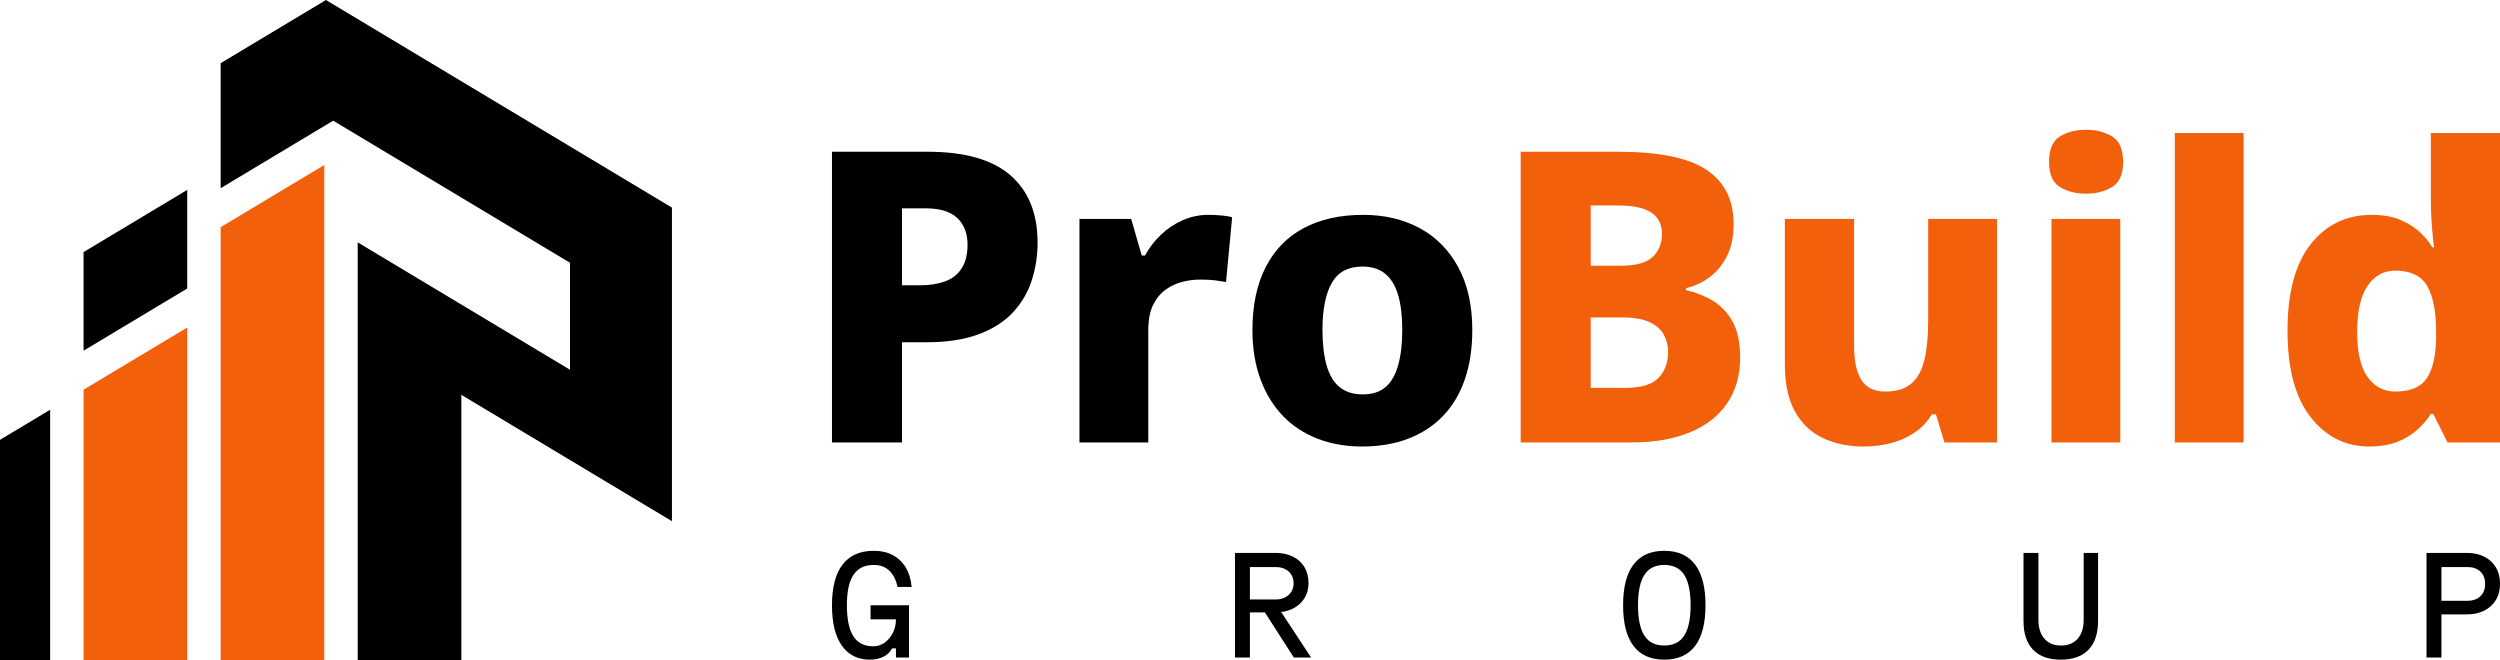
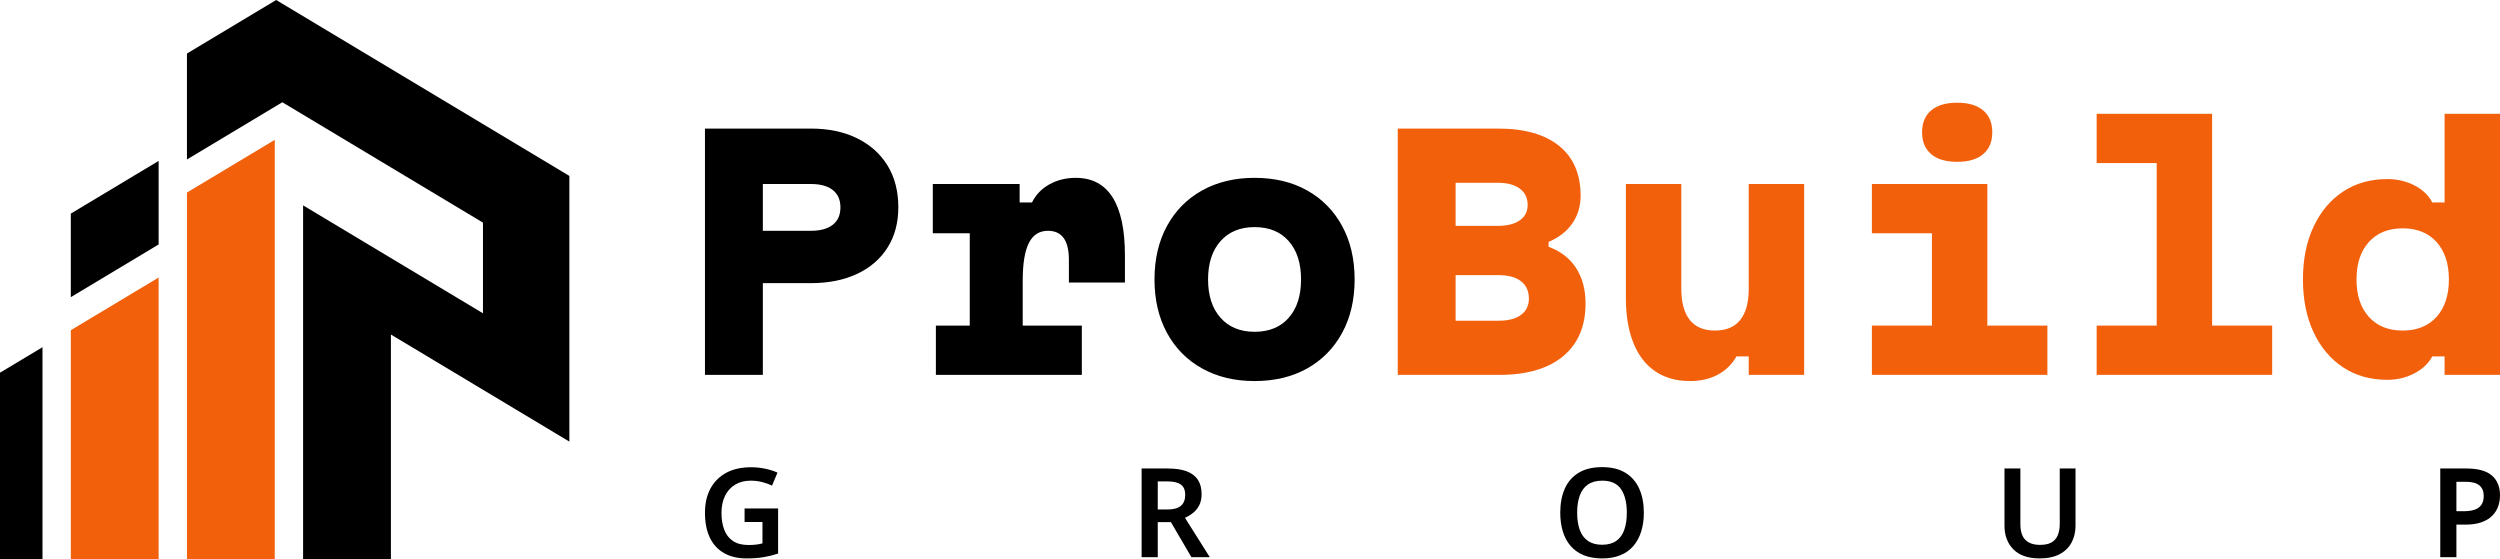
- <svg xmlns="http://www.w3.org/2000/svg" viewBox="0 0 344 90.77" width="344" height="90.77" role="img" aria-label="ProBuild Group">
+ <svg xmlns="http://www.w3.org/2000/svg" viewBox="0 0 405.98 90.68" width="405.98" height="90.68" role="img" aria-label="ProBuild Group">
  <g transform="translate(0 0) scale(0.23) translate(0 -7)">
    <path fill="#F2600C" d="M50 240.124L112 202.924L112 409L50 409Z" />
    <path fill="#F2600C" d="M132 142.924L194 105.724L194 409L132 409Z" />
    <path fill="#000000" fill-rule="evenodd" d="M0 270.124L30 252.124L30 409L0 409Z M50 157.8L112 120.6L112 179.6L50 216.8Z M132 44.8L195 7L402 131.2L402 318.8L276 243.2L276 409L214 409L214 152L341 228.2L341 164.2L199.333 79.2L132 119.6Z" />
  </g>
-   <path fill="#000000" d="M127.645 20.88Q135.32 20.88 139.046 24.129Q142.771 27.379 142.771 33.373Q142.771 36.062 141.987 38.527Q141.203 40.992 139.438 42.925Q137.673 44.858 134.704 45.978Q131.735 47.098 127.421 47.098H124.116V60.88H114.48V20.88ZM127.365 28.667H124.116V39.255H126.637Q128.542 39.255 130.026 38.723Q131.511 38.191 132.323 36.93Q133.135 35.67 133.135 33.653Q133.135 31.356 131.735 30.012Q130.334 28.667 127.365 28.667ZM166.237 29.563Q167.133 29.563 168.086 29.648Q169.038 29.732 169.542 29.9L168.702 38.807Q168.086 38.695 167.273 38.583Q166.461 38.471 165.116 38.471Q163.94 38.471 162.707 38.779Q161.475 39.087 160.411 39.844Q159.346 40.6 158.674 41.944Q158.002 43.289 158.002 45.474V60.88H148.534V30.124H155.649L157.105 35.166H157.553Q158.394 33.597 159.738 32.309Q161.083 31.02 162.763 30.292Q164.444 29.563 166.237 29.563ZM202.588 45.418Q202.588 49.227 201.551 52.225Q200.515 55.222 198.526 57.267Q196.537 59.311 193.736 60.376Q190.935 61.44 187.405 61.44Q184.1 61.44 181.327 60.376Q178.554 59.311 176.565 57.267Q174.576 55.222 173.456 52.225Q172.335 49.227 172.335 45.418Q172.335 40.32 174.156 36.762Q175.977 33.205 179.394 31.384Q182.812 29.563 187.574 29.563Q191.943 29.563 195.333 31.384Q198.722 33.205 200.655 36.762Q202.588 40.32 202.588 45.418ZM181.971 45.418Q181.971 48.219 182.532 50.236Q183.092 52.253 184.324 53.261Q185.557 54.269 187.518 54.269Q189.478 54.269 190.655 53.261Q191.831 52.253 192.391 50.236Q192.952 48.219 192.952 45.418Q192.952 42.561 192.391 40.628Q191.831 38.695 190.627 37.687Q189.422 36.678 187.462 36.678Q184.548 36.678 183.26 38.919Q181.971 41.16 181.971 45.418Z" />
-   <path fill="#F2600C" d="M222.692 20.88Q231.095 20.88 234.821 23.373Q238.546 25.866 238.546 30.852Q238.546 33.429 237.622 35.25Q236.697 37.07 235.213 38.163Q233.728 39.255 231.991 39.648V39.928Q233.84 40.32 235.549 41.3Q237.258 42.281 238.35 44.157Q239.442 46.034 239.442 49.227Q239.442 52.869 237.65 55.502Q235.857 58.135 232.496 59.507Q229.134 60.88 224.541 60.88H209.246V20.88ZM222.972 36.566Q226.165 36.566 227.426 35.334Q228.686 34.101 228.686 32.197Q228.686 30.236 227.23 29.255Q225.773 28.275 222.636 28.275H218.882V36.566ZM218.882 43.681V53.373H223.588Q226.893 53.373 228.21 52Q229.526 50.628 229.526 48.443Q229.526 47.155 228.966 46.09Q228.406 45.026 227.034 44.353Q225.661 43.681 223.308 43.681ZM274.785 30.124V60.88H267.558L266.381 57.014H265.821Q264.869 58.583 263.384 59.563Q261.9 60.544 260.135 60.992Q258.37 61.44 256.409 61.44Q253.272 61.44 250.807 60.264Q248.342 59.087 246.97 56.594Q245.597 54.101 245.597 50.18V30.124H255.121V47.547Q255.121 50.684 256.129 52.281Q257.138 53.877 259.435 53.877Q261.732 53.877 263.02 52.757Q264.309 51.636 264.813 49.451Q265.317 47.267 265.317 44.073V30.124ZM291.752 30.124V60.88H282.284V30.124ZM287.046 17.855Q289.119 17.855 290.631 18.779Q292.144 19.704 292.144 22.281Q292.144 24.802 290.631 25.726Q289.119 26.65 287.046 26.65Q284.917 26.65 283.432 25.726Q281.948 24.802 281.948 22.281Q281.948 19.704 283.432 18.779Q284.917 17.855 287.046 17.855ZM308.719 60.88H299.251V18.303H308.719ZM326.022 61.44Q321.092 61.44 317.926 57.379Q314.761 53.317 314.761 45.53Q314.761 37.631 317.955 33.597Q321.148 29.563 326.358 29.563Q328.487 29.563 330.027 30.152Q331.568 30.74 332.744 31.748Q333.921 32.757 334.705 34.045H334.929Q334.761 32.981 334.621 31.048Q334.481 29.115 334.481 27.379V18.303H344.005V60.88H336.778L334.817 56.958H334.481Q333.697 58.191 332.548 59.199Q331.4 60.208 329.803 60.824Q328.207 61.44 326.022 61.44ZM329.607 53.877Q332.688 53.877 333.921 52.056Q335.153 50.236 335.209 46.482V45.642Q335.209 41.552 334.005 39.395Q332.8 37.239 329.551 37.239Q327.198 37.239 325.77 39.339Q324.341 41.44 324.341 45.698Q324.341 49.844 325.77 51.86Q327.198 53.877 329.607 53.877Z" />
-   <path fill="#000000" d="M119.664 90.768Q117.216 90.768 115.848 88.851Q114.48 86.934 114.48 83.28Q114.48 79.572 115.938 77.682Q117.396 75.792 120.222 75.792Q121.752 75.792 122.868 76.395Q123.984 76.998 124.641 78.105Q125.298 79.212 125.442 80.76H123.498Q123.21 79.356 122.391 78.546Q121.572 77.736 120.222 77.736Q118.35 77.736 117.441 79.095Q116.532 80.454 116.532 83.28Q116.532 86.16 117.423 87.546Q118.314 88.932 120.168 88.932Q121.014 88.932 121.725 88.428Q122.436 87.924 122.859 87.078Q123.282 86.232 123.282 85.224H119.79V83.28H125.082V90.48H123.282V89.22H122.742Q122.4 89.94 121.581 90.354Q120.762 90.768 119.664 90.768ZM169.935 90.48V76.08H175.479Q176.865 76.08 177.891 76.584Q178.917 77.088 179.484 78.024Q180.051 78.96 180.051 80.238Q180.051 81.444 179.475 82.344Q178.899 83.244 177.873 83.757Q176.847 84.27 175.479 84.27H171.987V90.48ZM178.035 90.48 173.823 83.91H176.091L180.411 90.48ZM171.987 82.488H175.515Q176.631 82.488 177.315 81.867Q177.999 81.246 177.999 80.256Q177.999 79.248 177.315 78.636Q176.631 78.024 175.515 78.024H171.987ZM229.008 90.768Q226.2 90.768 224.769 88.878Q223.338 86.988 223.338 83.28Q223.338 79.572 224.769 77.682Q226.2 75.792 229.008 75.792Q231.816 75.792 233.247 77.682Q234.678 79.572 234.678 83.28Q234.678 86.988 233.247 88.878Q231.816 90.768 229.008 90.768ZM229.008 88.824Q230.862 88.824 231.744 87.465Q232.626 86.106 232.626 83.28Q232.626 80.454 231.744 79.095Q230.862 77.736 229.008 77.736Q227.154 77.736 226.272 79.095Q225.39 80.454 225.39 83.28Q225.39 86.106 226.272 87.465Q227.154 88.824 229.008 88.824ZM278.434 76.08H280.486V85.26Q280.486 86.934 281.305 87.879Q282.124 88.824 283.6 88.824Q285.076 88.824 285.895 87.879Q286.714 86.934 286.714 85.26V76.08H288.694V85.44Q288.694 88.032 287.38 89.4Q286.066 90.768 283.564 90.768Q281.062 90.768 279.748 89.4Q278.434 88.032 278.434 85.44ZM333.889 90.48V76.08H339.433Q340.819 76.08 341.845 76.602Q342.871 77.124 343.438 78.078Q344.005 79.032 344.005 80.328Q344.005 81.606 343.438 82.551Q342.871 83.496 341.845 84.018Q340.819 84.54 339.433 84.54H335.941V90.48ZM335.941 82.668H339.505Q340.639 82.668 341.296 82.047Q341.953 81.426 341.953 80.346Q341.953 79.266 341.296 78.645Q340.639 78.024 339.505 78.024H335.941Z" />
+   <path fill="#000000" d="M114.48 60.88V20.88H131.68Q135.98 20.88 139.18 22.455Q142.38 24.03 144.13 26.88Q145.88 29.73 145.88 33.68Q145.88 37.43 144.13 40.205Q142.38 42.98 139.18 44.48Q135.98 45.98 131.68 45.98H123.88V60.88ZM123.88 37.48H131.68Q133.98 37.48 135.23 36.505Q136.48 35.53 136.48 33.68Q136.48 31.83 135.23 30.855Q133.98 29.88 131.68 29.88H123.88ZM151.48 29.88H165.58V32.88H167.58Q168.53 30.98 170.43 29.93Q172.33 28.88 174.68 28.88Q178.68 28.88 180.68 32.055Q182.68 35.23 182.68 41.48V45.88H173.58V42.18Q173.58 37.48 170.18 37.48Q168.08 37.48 167.08 39.455Q166.08 41.43 166.08 45.58V52.88H175.68V60.88H151.98V52.88H157.48V37.88H151.48ZM203.73 61.88Q198.88 61.88 195.205 59.83Q191.53 57.78 189.505 54.055Q187.48 50.33 187.48 45.38Q187.48 40.43 189.505 36.705Q191.53 32.98 195.205 30.93Q198.88 28.88 203.73 28.88Q208.63 28.88 212.28 30.93Q215.93 32.98 217.955 36.705Q219.98 40.43 219.98 45.38Q219.98 50.33 217.955 54.055Q215.93 57.78 212.28 59.83Q208.63 61.88 203.73 61.88ZM203.73 53.88Q207.28 53.88 209.28 51.605Q211.28 49.33 211.28 45.38Q211.28 41.43 209.28 39.155Q207.28 36.88 203.73 36.88Q200.23 36.88 198.205 39.155Q196.18 41.43 196.18 45.38Q196.18 49.33 198.205 51.605Q200.23 53.88 203.73 53.88Z" />
+   <path fill="#F2600C" d="M226.98 60.88V20.88H243.28Q249.73 20.88 253.205 23.705Q256.68 26.53 256.68 31.78Q256.68 34.33 255.33 36.28Q253.98 38.23 251.48 39.28V40.08Q254.38 41.13 255.93 43.505Q257.48 45.88 257.48 49.28Q257.48 54.83 253.83 57.855Q250.18 60.88 243.48 60.88ZM236.38 52.08H243.38Q245.73 52.08 247.005 51.13Q248.28 50.18 248.28 48.48Q248.28 46.68 247.005 45.68Q245.73 44.68 243.38 44.68H236.38ZM236.38 36.68H243.18Q245.53 36.68 246.805 35.78Q248.08 34.88 248.08 33.28Q248.08 31.58 246.805 30.63Q245.53 29.68 243.18 29.68H236.38ZM292.98 29.88V60.88H283.98V57.88H281.98Q280.93 59.78 278.98 60.83Q277.03 61.88 274.48 61.88Q271.13 61.88 268.805 60.305Q266.48 58.73 265.255 55.705Q264.03 52.68 264.03 48.38V29.88H273.03V46.88Q273.03 50.23 274.405 51.955Q275.78 53.68 278.48 53.68Q281.23 53.68 282.605 51.955Q283.98 50.23 283.98 46.88V29.88ZM303.98 29.88H322.73V52.88H332.48V60.88H303.98V52.88H313.73V37.88H303.98ZM317.83 26.28Q315.08 26.28 313.605 25.03Q312.13 23.78 312.13 21.48Q312.13 19.18 313.605 17.93Q315.08 16.68 317.83 16.68Q320.58 16.68 322.055 17.93Q323.53 19.18 323.53 21.48Q323.53 23.78 322.055 25.03Q320.58 26.28 317.83 26.28ZM340.48 18.48H359.23V52.88H368.98V60.88H340.48V52.88H350.23V26.48H340.48ZM387.68 61.68Q383.58 61.68 380.505 59.655Q377.43 57.63 375.705 53.955Q373.98 50.28 373.98 45.38Q373.98 40.48 375.705 36.805Q377.43 33.13 380.505 31.105Q383.58 29.08 387.68 29.08Q390.08 29.08 392.08 30.105Q394.08 31.13 394.98 32.88H396.98V18.48H405.98V60.88H396.98V57.88H394.98Q394.08 59.58 392.08 60.63Q390.08 61.68 387.68 61.68ZM390.18 53.68Q393.68 53.68 395.68 51.455Q397.68 49.23 397.68 45.38Q397.68 41.53 395.68 39.305Q393.68 37.08 390.18 37.08Q386.68 37.08 384.68 39.305Q382.68 41.53 382.68 45.38Q382.68 49.23 384.68 51.455Q386.68 53.68 390.18 53.68Z" />
+   <path fill="#000000" d="M120.914 82.574H126.359V89.895Q125.209 90.278 123.999 90.48Q122.789 90.682 121.256 90.682Q119.078 90.682 117.566 89.814Q116.053 88.947 115.267 87.293Q114.48 85.64 114.48 83.26Q114.48 81.001 115.367 79.347Q116.255 77.693 117.919 76.786Q119.583 75.878 121.983 75.878Q123.152 75.878 124.251 76.11Q125.351 76.342 126.258 76.746L125.371 78.863Q124.685 78.52 123.788 78.288Q122.89 78.056 121.922 78.056Q120.45 78.056 119.381 78.702Q118.312 79.347 117.737 80.527Q117.162 81.707 117.162 83.3Q117.162 84.833 117.606 86.013Q118.05 87.193 119.018 87.848Q119.986 88.504 121.539 88.504Q122.305 88.504 122.84 88.433Q123.374 88.362 123.818 88.241V84.772H120.914ZM189.644 76.08Q191.52 76.08 192.73 76.544Q193.94 77.008 194.535 77.925Q195.13 78.843 195.13 80.235Q195.13 81.283 194.757 82.03Q194.384 82.776 193.768 83.27Q193.153 83.764 192.427 84.087L196.461 90.48H193.476L190.148 84.793H188.01V90.48H185.389V76.08ZM189.563 78.177H188.01V82.735H189.624Q191.036 82.735 191.752 82.151Q192.468 81.566 192.468 80.356Q192.468 79.589 192.165 79.115Q191.863 78.641 191.217 78.409Q190.572 78.177 189.563 78.177ZM266.946 83.26Q266.946 84.934 266.522 86.295Q266.099 87.656 265.262 88.645Q264.425 89.633 263.154 90.157Q261.884 90.682 260.169 90.682Q258.415 90.682 257.144 90.147Q255.874 89.613 255.037 88.635Q254.2 87.656 253.786 86.285Q253.373 84.914 253.373 83.24Q253.373 81.021 254.109 79.357Q254.845 77.693 256.358 76.776Q257.87 75.858 260.19 75.858Q262.448 75.858 263.951 76.776Q265.454 77.693 266.2 79.357Q266.946 81.021 266.946 83.26ZM256.116 83.26Q256.116 84.873 256.539 86.043Q256.963 87.213 257.87 87.838Q258.778 88.463 260.169 88.463Q261.581 88.463 262.469 87.838Q263.356 87.213 263.769 86.043Q264.183 84.873 264.183 83.26Q264.183 80.819 263.245 79.438Q262.307 78.056 260.19 78.056Q258.778 78.056 257.87 78.682Q256.963 79.307 256.539 80.477Q256.116 81.646 256.116 83.26ZM337.048 85.398Q337.048 86.89 336.413 88.09Q335.777 89.29 334.487 89.986Q333.196 90.682 331.219 90.682Q328.416 90.682 326.964 89.219Q325.512 87.757 325.512 85.357V76.08H328.093V85.095Q328.093 86.85 328.9 87.667Q329.707 88.483 331.3 88.483Q332.429 88.483 333.125 88.1Q333.821 87.717 334.154 86.941Q334.487 86.164 334.487 85.075V76.08H337.048ZM400.535 76.08Q403.338 76.08 404.659 77.219Q405.98 78.359 405.98 80.436Q405.98 81.364 405.688 82.211Q405.395 83.058 404.74 83.734Q404.084 84.409 402.995 84.803Q401.906 85.196 400.333 85.196H398.901V90.48H396.279V76.08ZM400.414 78.238H398.901V83.018H400.091Q401.119 83.018 401.846 82.776Q402.572 82.534 402.955 81.979Q403.338 81.425 403.338 80.537Q403.338 79.408 402.632 78.823Q401.926 78.238 400.414 78.238Z" />
</svg>
